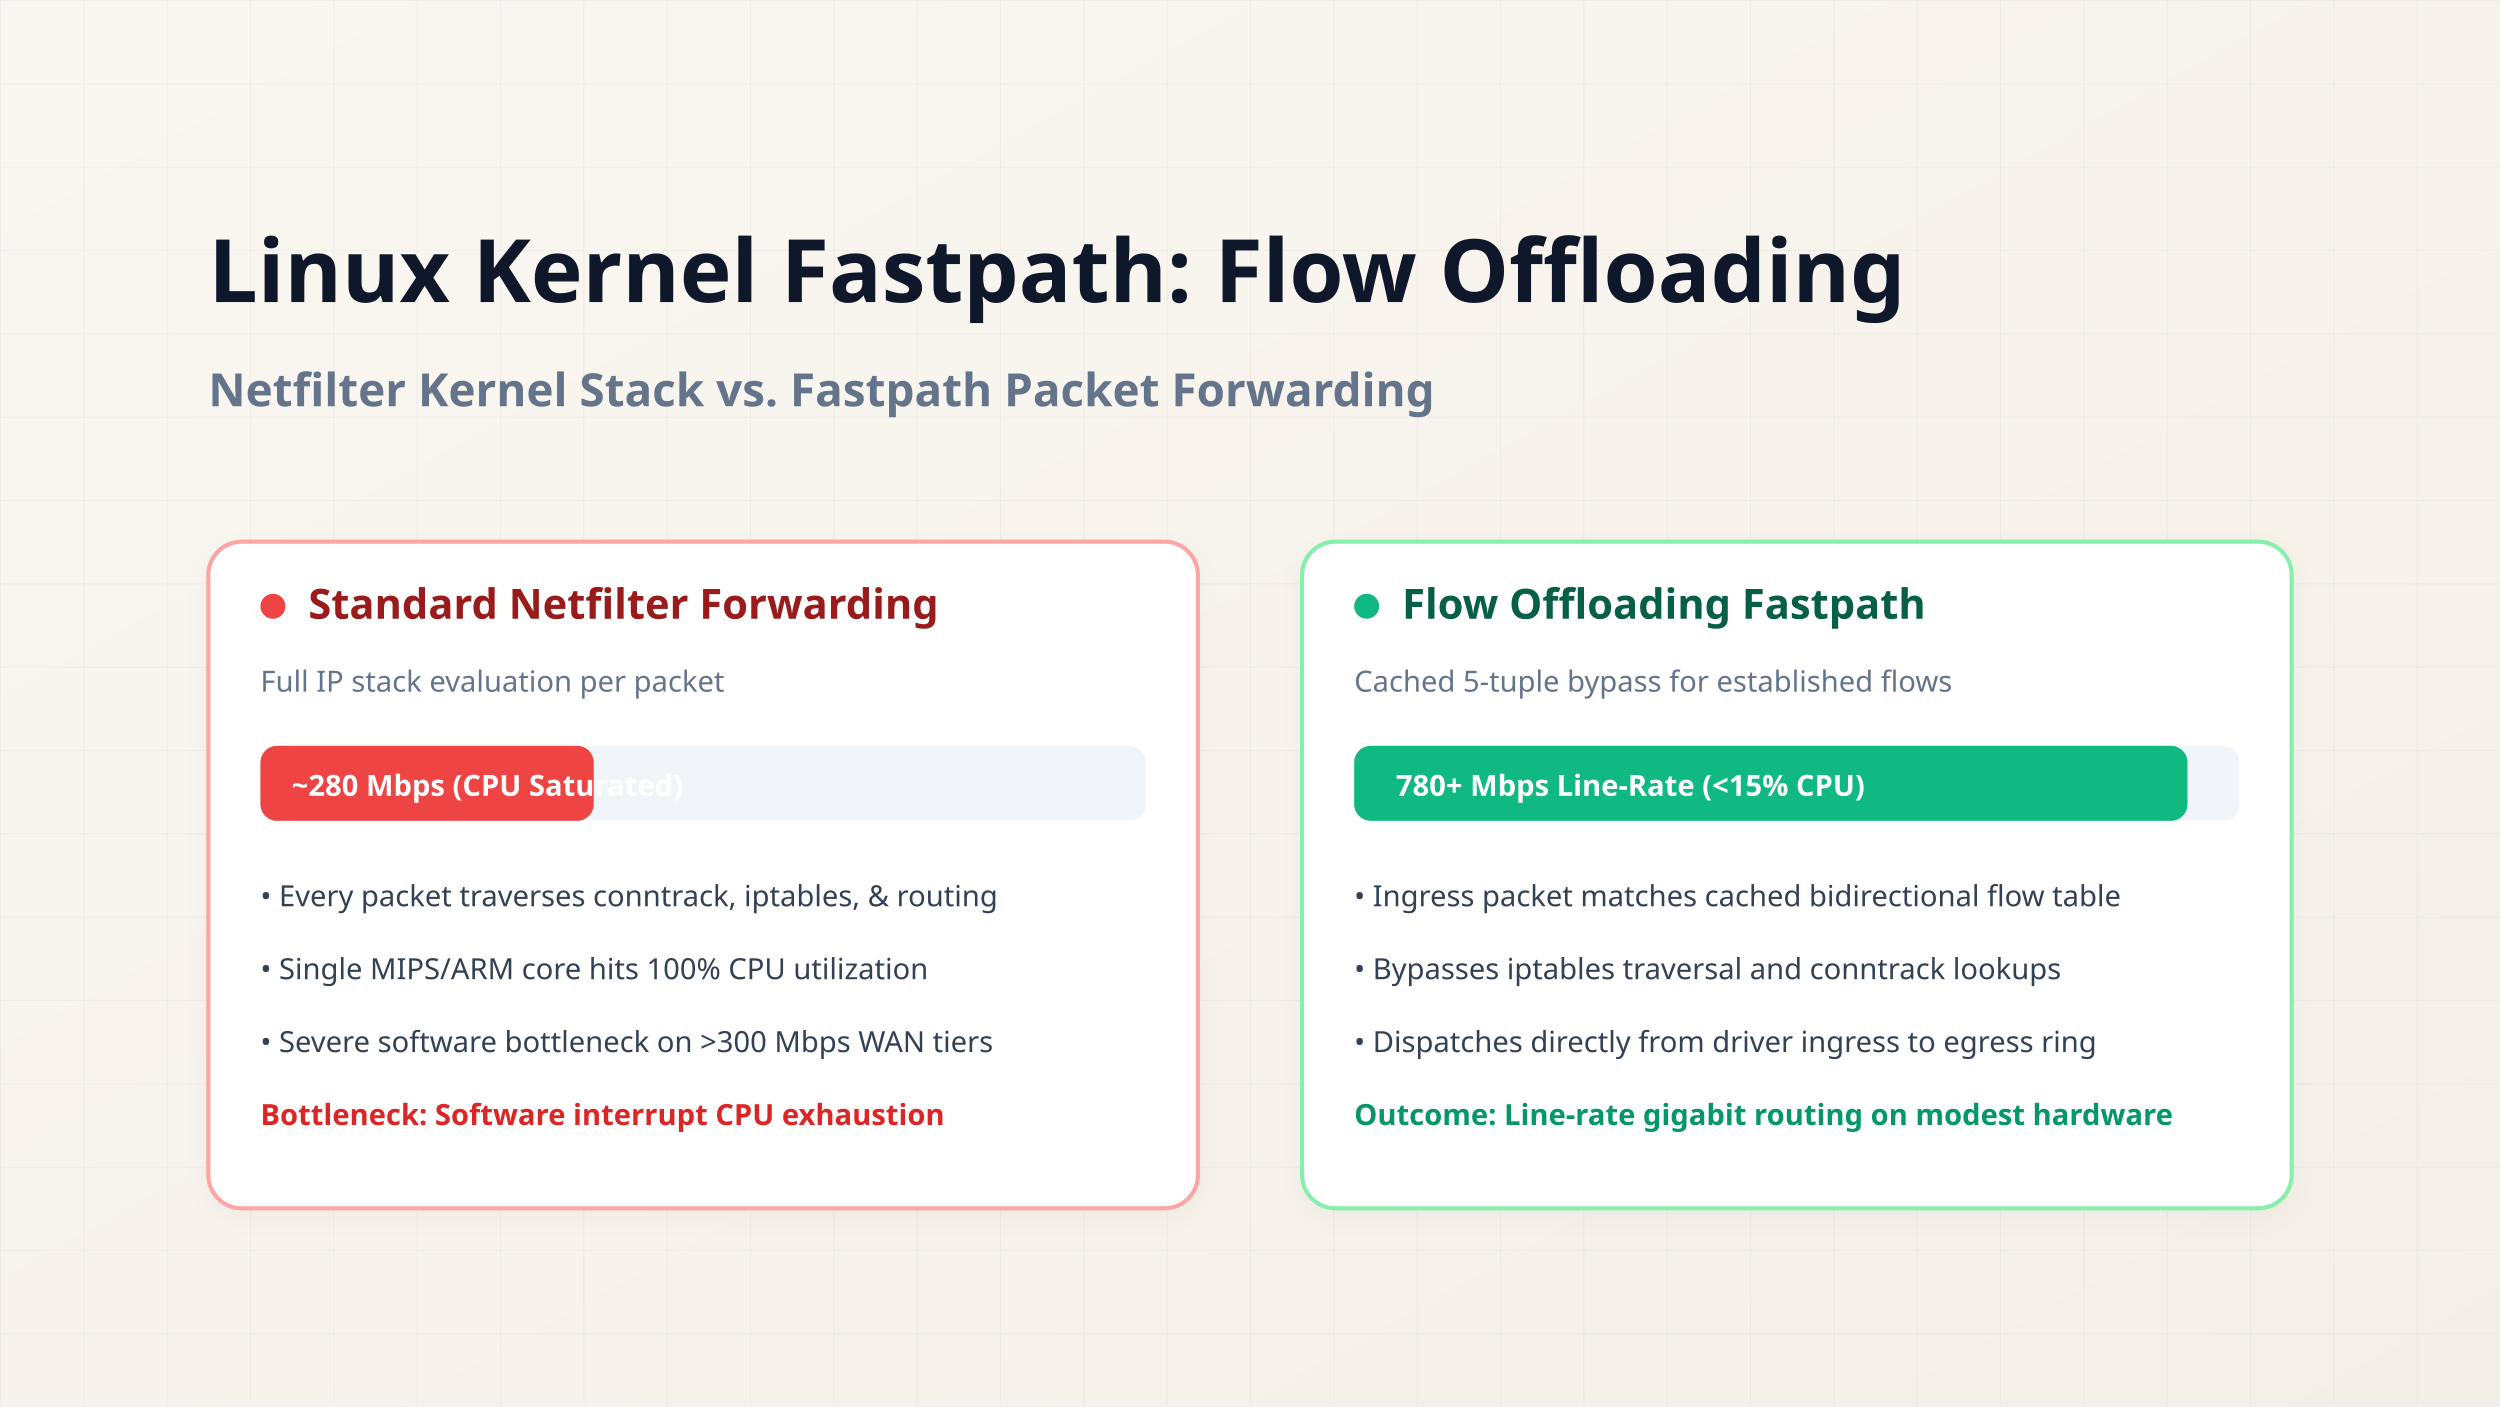
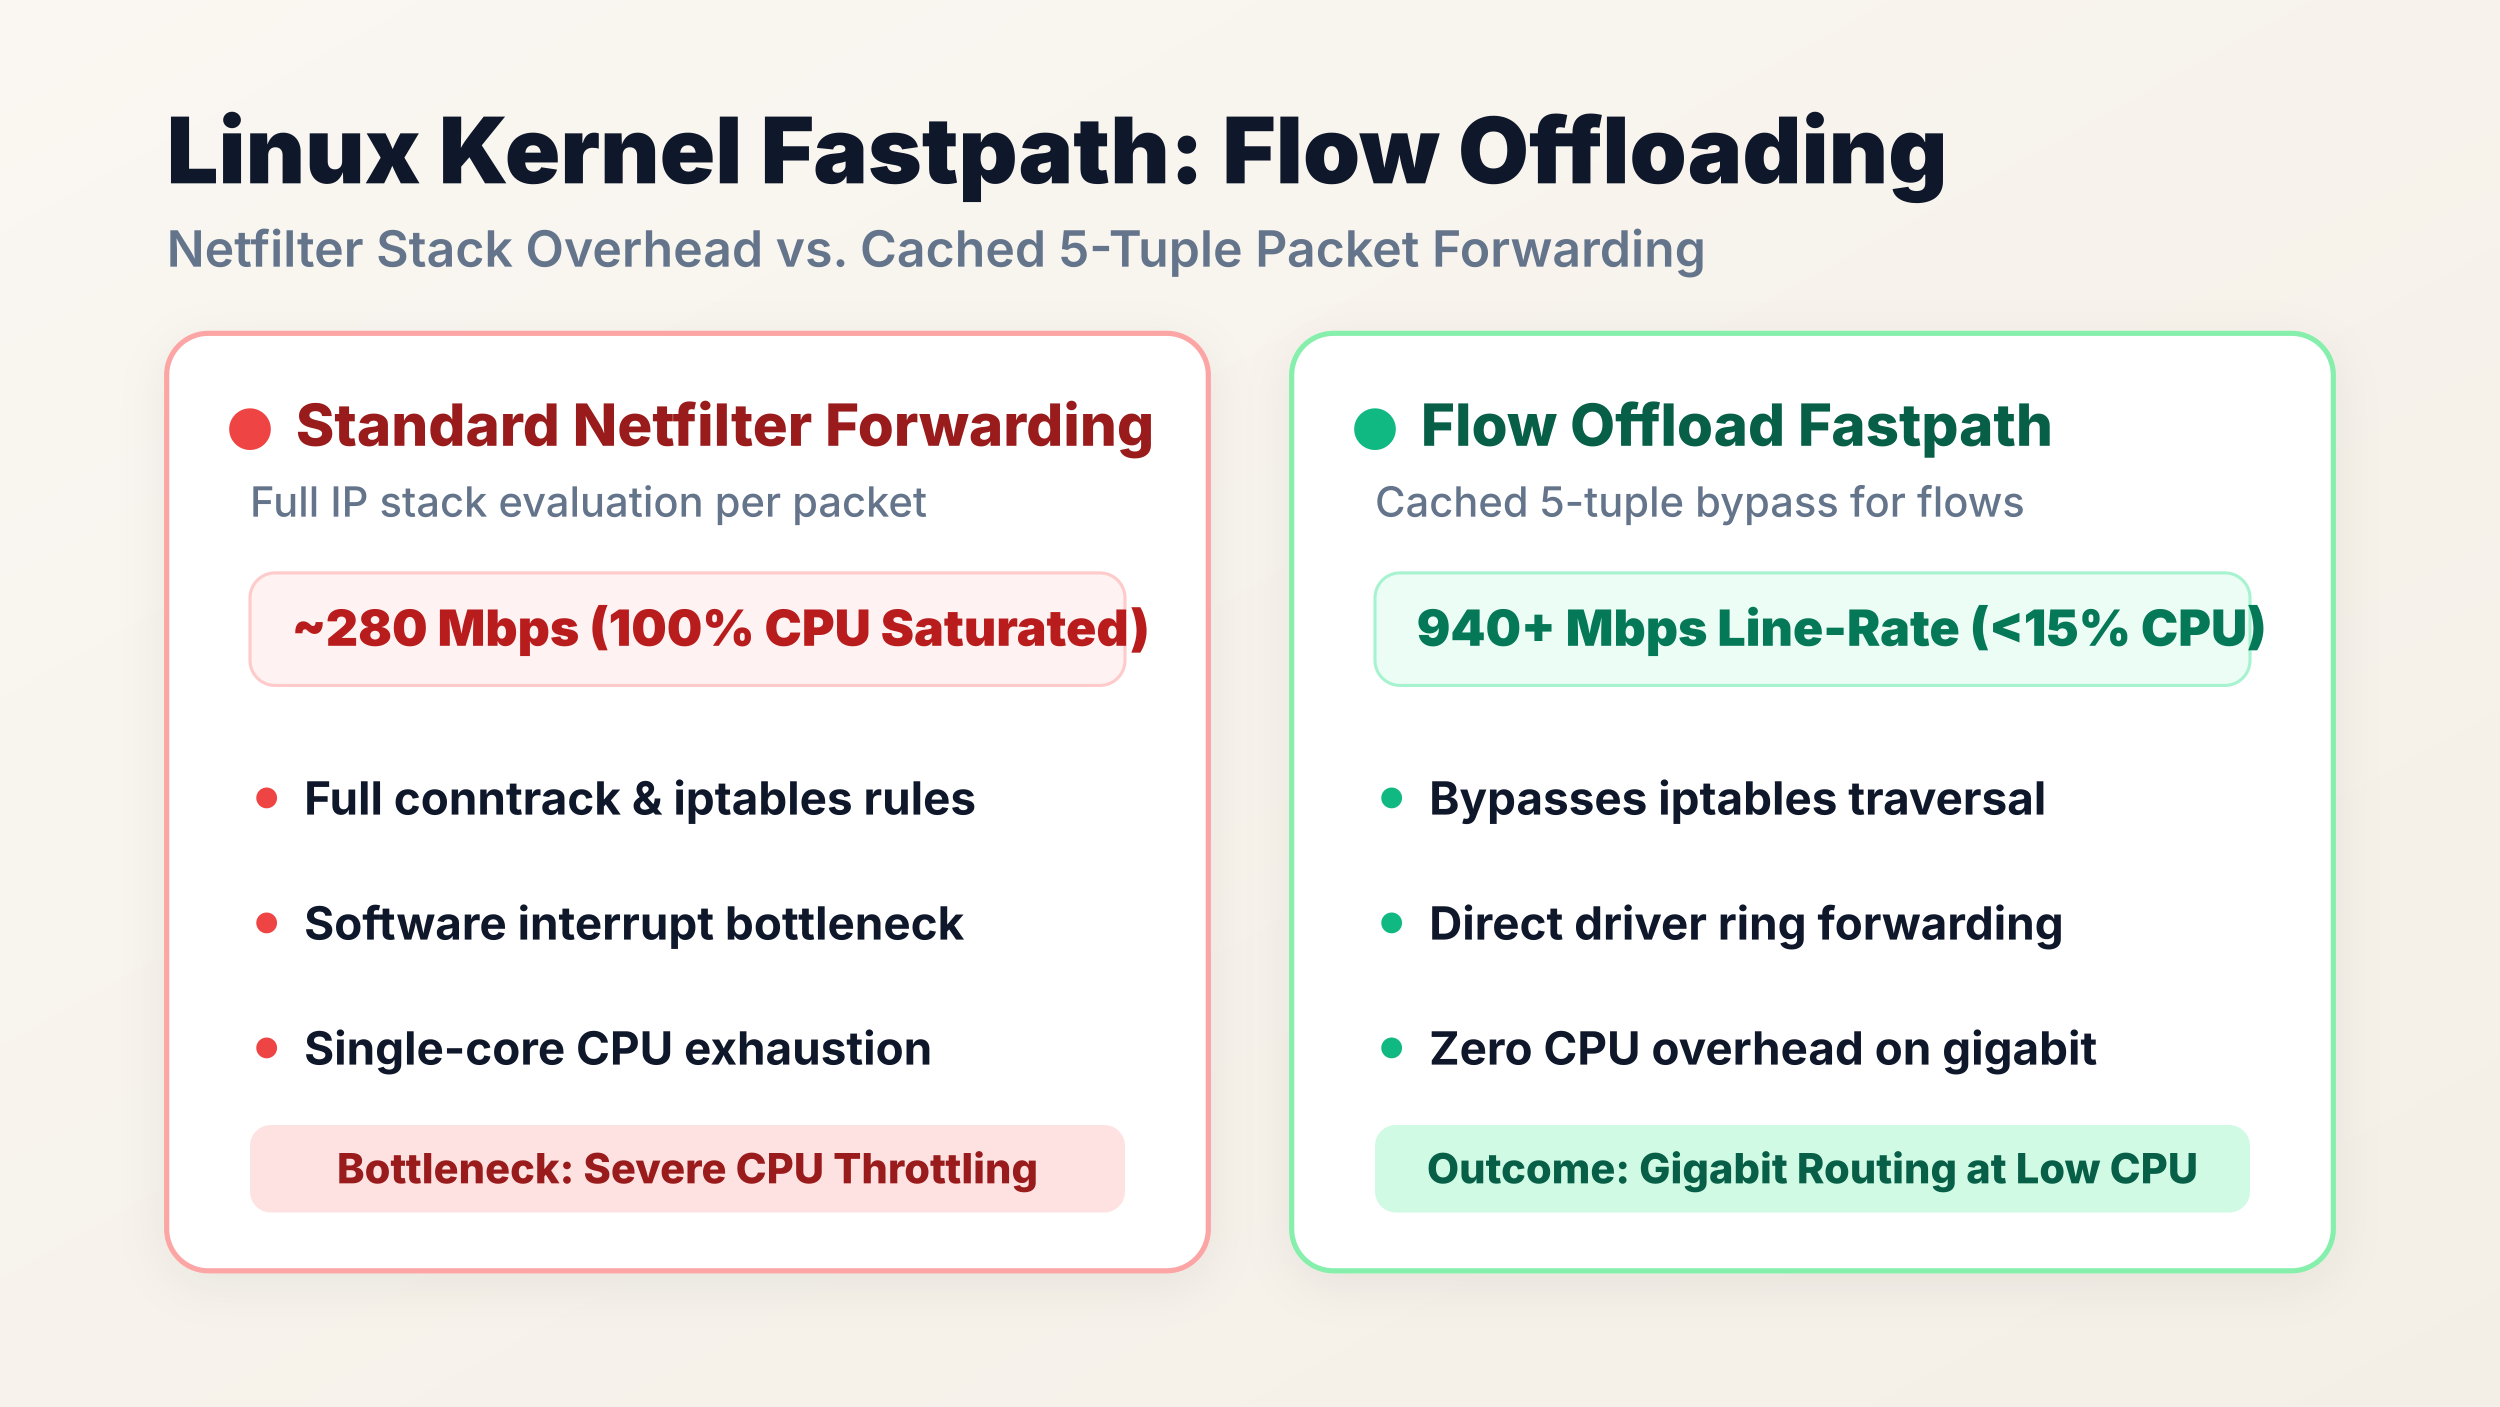
<svg xmlns="http://www.w3.org/2000/svg" viewBox="0 0 1200 675" width="1200" height="675">
  <defs>
    <linearGradient id="bg-cream-fo" x1="0%" y1="0%" x2="100%" y2="100%">
      <stop offset="0%" stop-color="#FAF7F2" />
      <stop offset="100%" stop-color="#F4EFE6" />
    </linearGradient>
+     <filter id="cardShadow" x="-10%" y="-10%" width="125%" height="125%">
+       <feDropShadow dx="0" dy="6" stdDeviation="12" flood-color="#0f172a" flood-opacity="0.06" />
+     </filter>
  </defs>
  <rect width="1200" height="675" fill="url(#bg-cream-fo)" />
-   <g opacity="0.04">
-     <pattern id="grid-fo" width="40" height="40" patternUnits="userSpaceOnUse">
-       <path d="M 40 0 L 0 0 0 40" fill="none" stroke="#1e293b" stroke-width="1" />
-     </pattern>
-     <rect width="1200" height="675" fill="url(#grid-fo)" />
+   <g transform="translate(80, 50)">
+     <text x="0" y="38" font-family="system-ui, -apple-system, sans-serif" font-weight="900" font-size="44" fill="#0f172a">Linux Kernel Fastpath: Flow Offloading</text>
+     <text x="0" y="78" font-family="system-ui, -apple-system, sans-serif" font-weight="600" font-size="24" fill="#64748b">Netfilter Stack Overhead vs. Cached 5-Tuple Packet Forwarding</text>
  </g>
-   <text x="100" y="145" font-family="system-ui, sans-serif" font-weight="800" font-size="42" fill="#0f172a">Linux Kernel Fastpath: Flow Offloading</text>
-   <text x="100" y="195" font-family="system-ui, sans-serif" font-weight="600" font-size="22" fill="#64748b">Netfilter Kernel Stack vs. Fastpath Packet Forwarding</text>
-   <g transform="translate(100, 260)">
-     <rect x="0" y="0" width="475" height="320" rx="16" fill="#ffffff" stroke="#fca5a5" stroke-width="2" filter="drop-shadow(0 4px 6px rgba(0,0,0,0.03))" />
-     <rect x="25" y="25" width="12" height="12" rx="6" fill="#ef4444" />
-     <text x="48" y="37" font-family="system-ui, sans-serif" font-weight="700" font-size="20" fill="#991b1b">Standard Netfilter Forwarding</text>
-     <text x="25" y="72" font-family="system-ui, sans-serif" font-size="14" fill="#64748b">Full IP stack evaluation per packet</text>
-     <rect x="25" y="98" width="425" height="36" rx="8" fill="#f1f5f9" />
-     <rect x="25" y="98" width="160" height="36" rx="8" fill="#ef4444" />
-     <text x="40" y="122" font-family="system-ui, sans-serif" font-weight="700" font-size="14" fill="#ffffff">~280 Mbps (CPU Saturated)</text>
-     <text x="25" y="175" font-family="system-ui, sans-serif" font-size="14" fill="#334155">• Every packet traverses conntrack, iptables, &amp; routing</text>
-     <text x="25" y="210" font-family="system-ui, sans-serif" font-size="14" fill="#334155">• Single MIPS/ARM core hits 100% CPU utilization</text>
-     <text x="25" y="245" font-family="system-ui, sans-serif" font-size="14" fill="#334155">• Severe software bottleneck on &gt;300 Mbps WAN tiers</text>
-     <text x="25" y="280" font-family="system-ui, sans-serif" font-size="14" fill="#dc2626" font-weight="600">Bottleneck: Software interrupt CPU exhaustion</text>
-     <rect x="525" y="0" width="475" height="320" rx="16" fill="#ffffff" stroke="#86efac" stroke-width="2" filter="drop-shadow(0 4px 6px rgba(0,0,0,0.03))" />
-     <rect x="550" y="25" width="12" height="12" rx="6" fill="#10b981" />
-     <text x="573" y="37" font-family="system-ui, sans-serif" font-weight="700" font-size="20" fill="#065f46">Flow Offloading Fastpath</text>
-     <text x="550" y="72" font-family="system-ui, sans-serif" font-size="14" fill="#64748b">Cached 5-tuple bypass for established flows</text>
-     <rect x="550" y="98" width="425" height="36" rx="8" fill="#f1f5f9" />
-     <rect x="550" y="98" width="400" height="36" rx="8" fill="#10b981" />
-     <text x="570" y="122" font-family="system-ui, sans-serif" font-weight="700" font-size="14" fill="#ffffff">780+ Mbps Line-Rate (&lt;15% CPU)</text>
-     <text x="550" y="175" font-family="system-ui, sans-serif" font-size="14" fill="#334155">• Ingress packet matches cached bidirectional flow table</text>
-     <text x="550" y="210" font-family="system-ui, sans-serif" font-size="14" fill="#334155">• Bypasses iptables traversal and conntrack lookups</text>
-     <text x="550" y="245" font-family="system-ui, sans-serif" font-size="14" fill="#334155">• Dispatches directly from driver ingress to egress ring</text>
-     <text x="550" y="280" font-family="system-ui, sans-serif" font-size="14" fill="#059669" font-weight="600">Outcome: Line-rate gigabit routing on modest hardware</text>
+   <g transform="translate(80, 160)">
+     <g transform="translate(0, 0)">
+       <rect x="0" y="0" width="500" height="450" rx="20" fill="#ffffff" stroke="#fca5a5" stroke-width="2.5" filter="url(#cardShadow)" />
+       <circle cx="40" cy="46" r="10" fill="#ef4444" />
+       <text x="62" y="54" font-family="system-ui, -apple-system, sans-serif" font-weight="800" font-size="28" fill="#991b1b">Standard Netfilter Forwarding</text>
+       <text x="40" y="88" font-family="system-ui, -apple-system, sans-serif" font-size="20" font-weight="500" fill="#64748b">Full IP stack evaluation per packet</text>
+       <rect x="40" y="115" width="420" height="54" rx="12" fill="#fef2f2" stroke="#fecaca" stroke-width="1.5" />
+       <text x="60" y="150" font-family="system-ui, -apple-system, sans-serif" font-weight="900" font-size="24" fill="#b91c1c">~280 Mbps (100% CPU Saturated)</text>
+       <g transform="translate(40, 215)">
+         <circle cx="8" cy="8" r="5" fill="#ef4444" />
+         <text x="26" y="16" font-family="system-ui, -apple-system, sans-serif" font-size="22" font-weight="700" fill="#0f172a">Full conntrack &amp; iptables rules</text>
+       </g>
+       <g transform="translate(40, 275)">
+         <circle cx="8" cy="8" r="5" fill="#ef4444" />
+         <text x="26" y="16" font-family="system-ui, -apple-system, sans-serif" font-size="22" font-weight="700" fill="#0f172a">Software interrupt bottleneck</text>
+       </g>
+       <g transform="translate(40, 335)">
+         <circle cx="8" cy="8" r="5" fill="#ef4444" />
+         <text x="26" y="16" font-family="system-ui, -apple-system, sans-serif" font-size="22" font-weight="700" fill="#0f172a">Single-core CPU exhaustion</text>
+       </g>
+       <rect x="40" y="380" width="420" height="42" rx="10" fill="#fee2e2" />
+       <text x="250" y="408" text-anchor="middle" font-family="system-ui, -apple-system, sans-serif" font-size="20" font-weight="800" fill="#991b1b">Bottleneck: Severe CPU Throttling</text>
+     </g>
+     <g transform="translate(540, 0)">
+       <rect x="0" y="0" width="500" height="450" rx="20" fill="#ffffff" stroke="#86efac" stroke-width="2.5" filter="url(#cardShadow)" />
+       <circle cx="40" cy="46" r="10" fill="#10b981" />
+       <text x="62" y="54" font-family="system-ui, -apple-system, sans-serif" font-weight="800" font-size="28" fill="#065f46">Flow Offload Fastpath</text>
+       <text x="40" y="88" font-family="system-ui, -apple-system, sans-serif" font-size="20" font-weight="500" fill="#64748b">Cached 5-tuple bypass for flows</text>
+       <rect x="40" y="115" width="420" height="54" rx="12" fill="#ecfdf5" stroke="#a7f3d0" stroke-width="1.5" />
+       <text x="60" y="150" font-family="system-ui, -apple-system, sans-serif" font-weight="900" font-size="24" fill="#047857">940+ Mbps Line-Rate (&lt;15% CPU)</text>
+       <g transform="translate(40, 215)">
+         <circle cx="8" cy="8" r="5" fill="#10b981" />
+         <text x="26" y="16" font-family="system-ui, -apple-system, sans-serif" font-size="22" font-weight="700" fill="#0f172a">Bypasses iptables traversal</text>
+       </g>
+       <g transform="translate(40, 275)">
+         <circle cx="8" cy="8" r="5" fill="#10b981" />
+         <text x="26" y="16" font-family="system-ui, -apple-system, sans-serif" font-size="22" font-weight="700" fill="#0f172a">Direct driver ring forwarding</text>
+       </g>
+       <g transform="translate(40, 335)">
+         <circle cx="8" cy="8" r="5" fill="#10b981" />
+         <text x="26" y="16" font-family="system-ui, -apple-system, sans-serif" font-size="22" font-weight="700" fill="#0f172a">Zero CPU overhead on gigabit</text>
+       </g>
+       <rect x="40" y="380" width="420" height="42" rx="10" fill="#d1fae5" />
+       <text x="250" y="408" text-anchor="middle" font-family="system-ui, -apple-system, sans-serif" font-size="20" font-weight="800" fill="#065f46">Outcome: Gigabit Routing at Low CPU</text>
+     </g>
  </g>
</svg>
